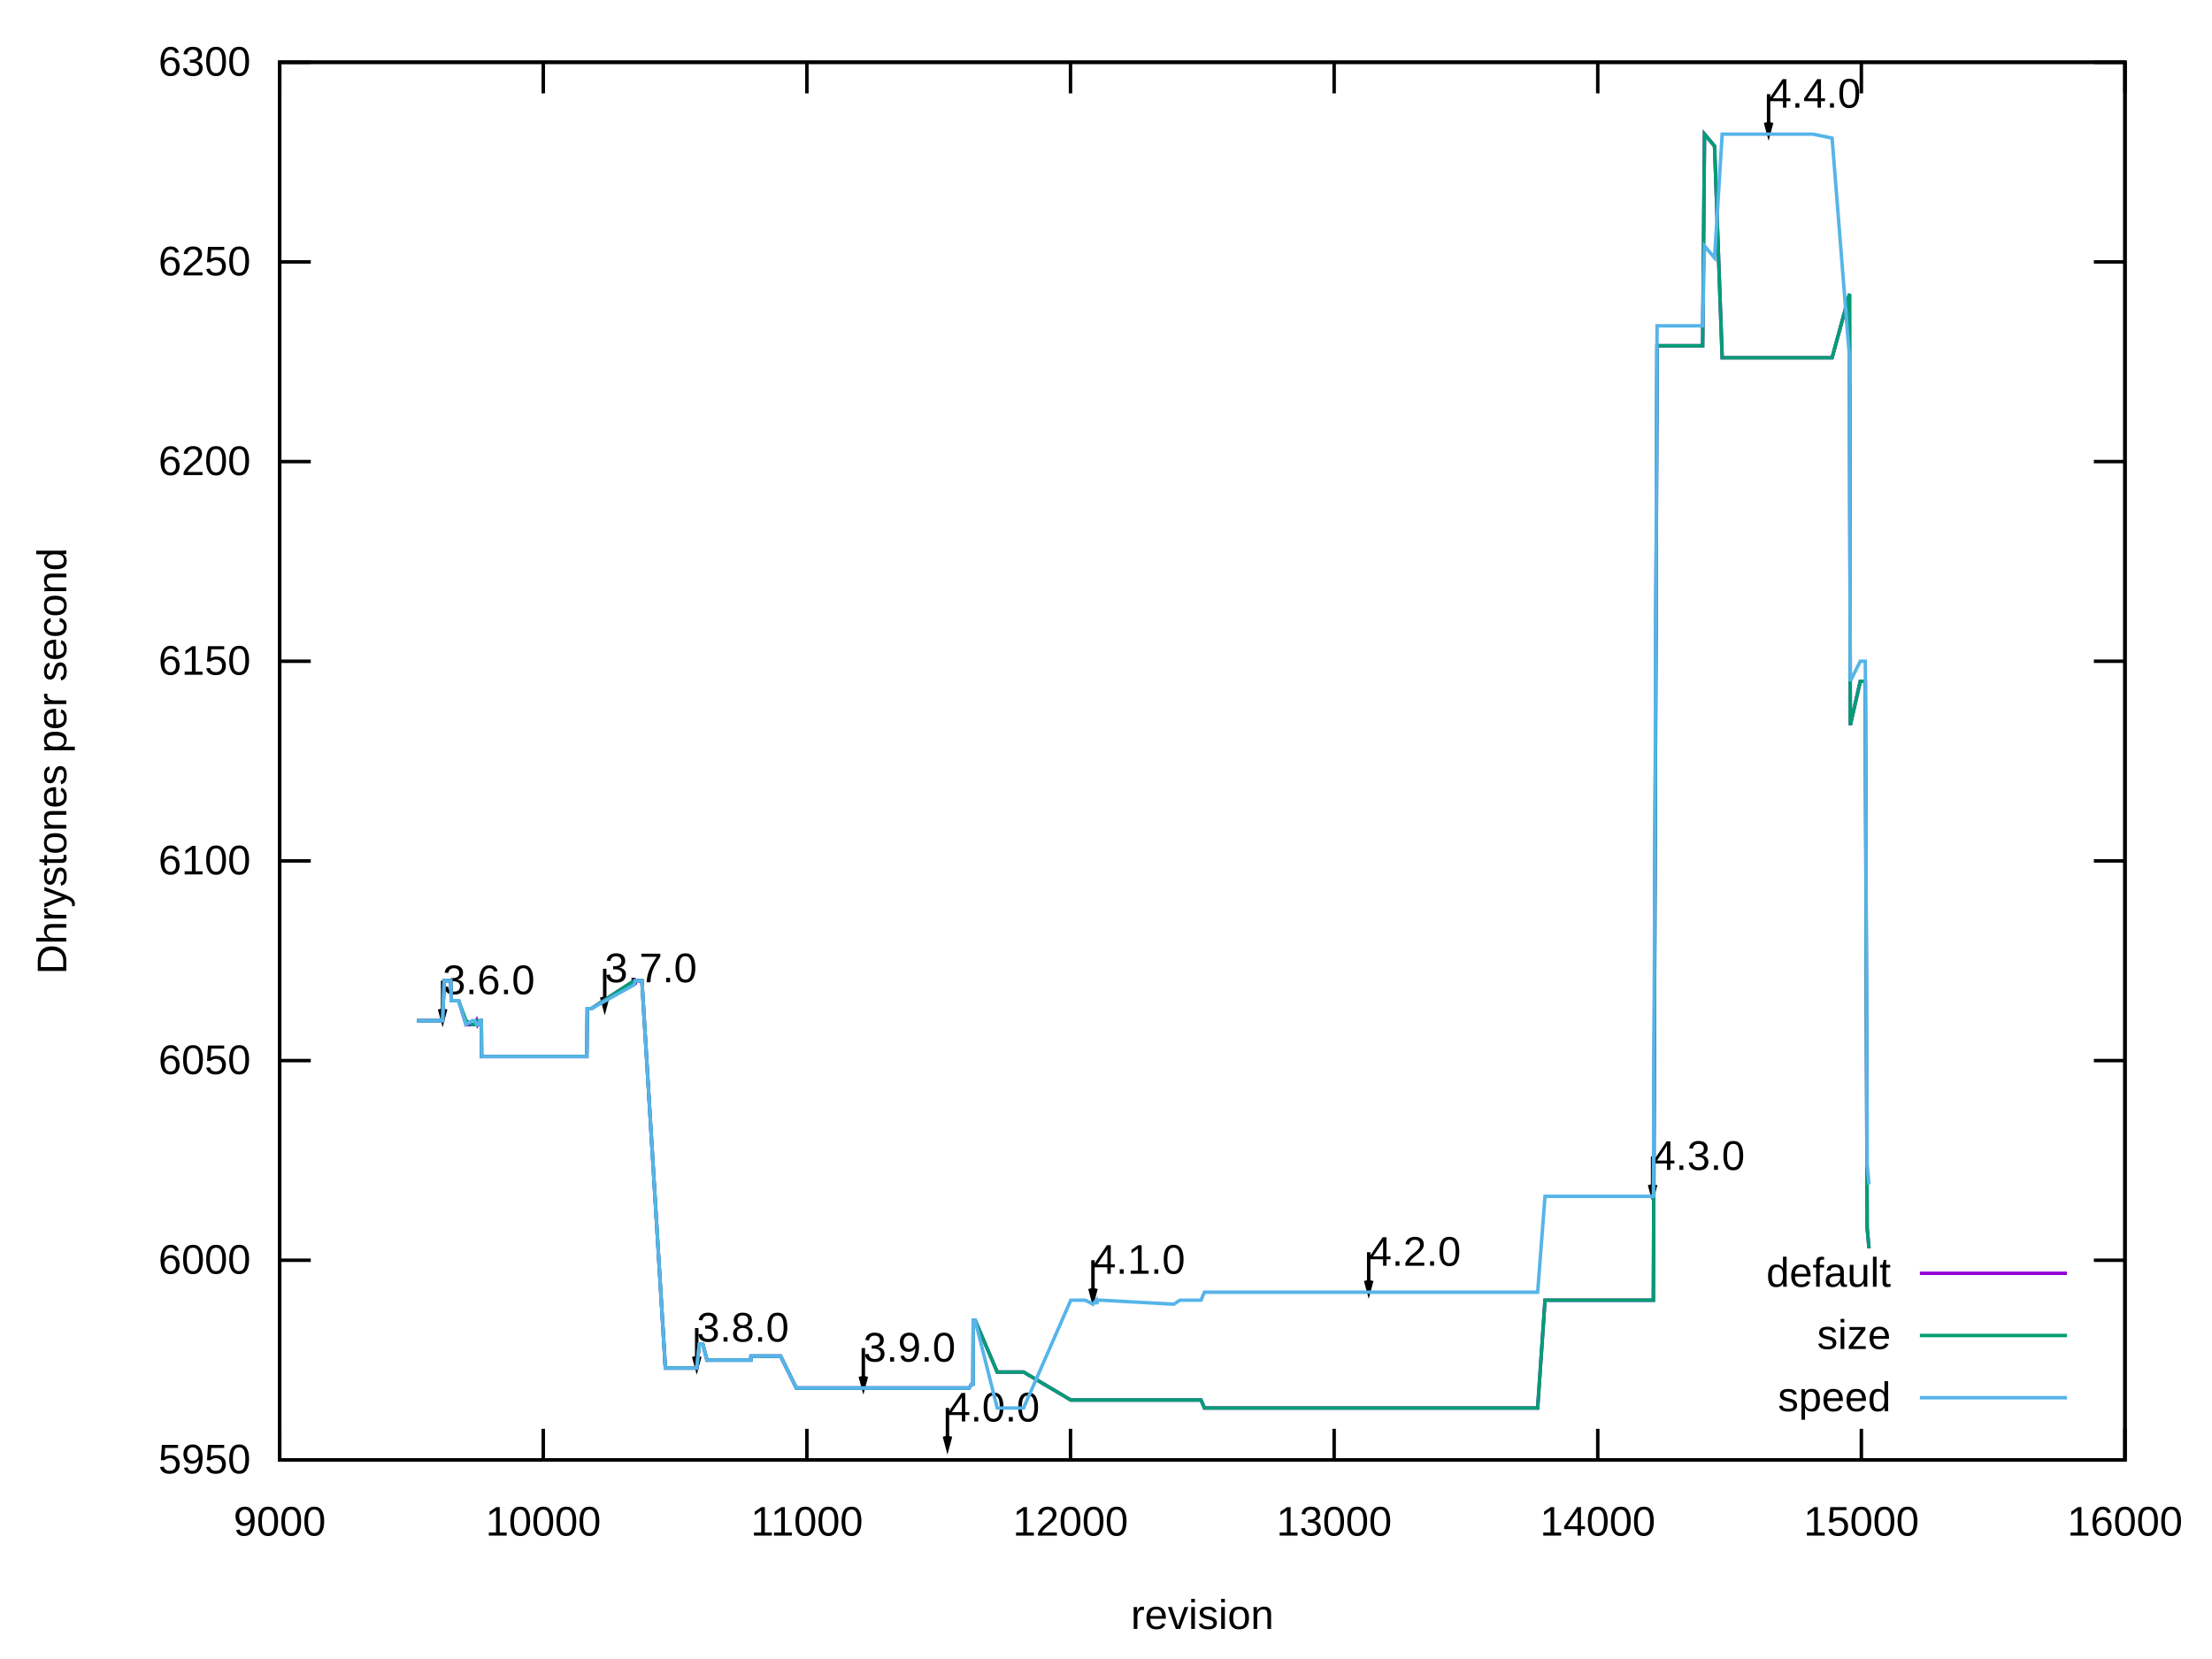
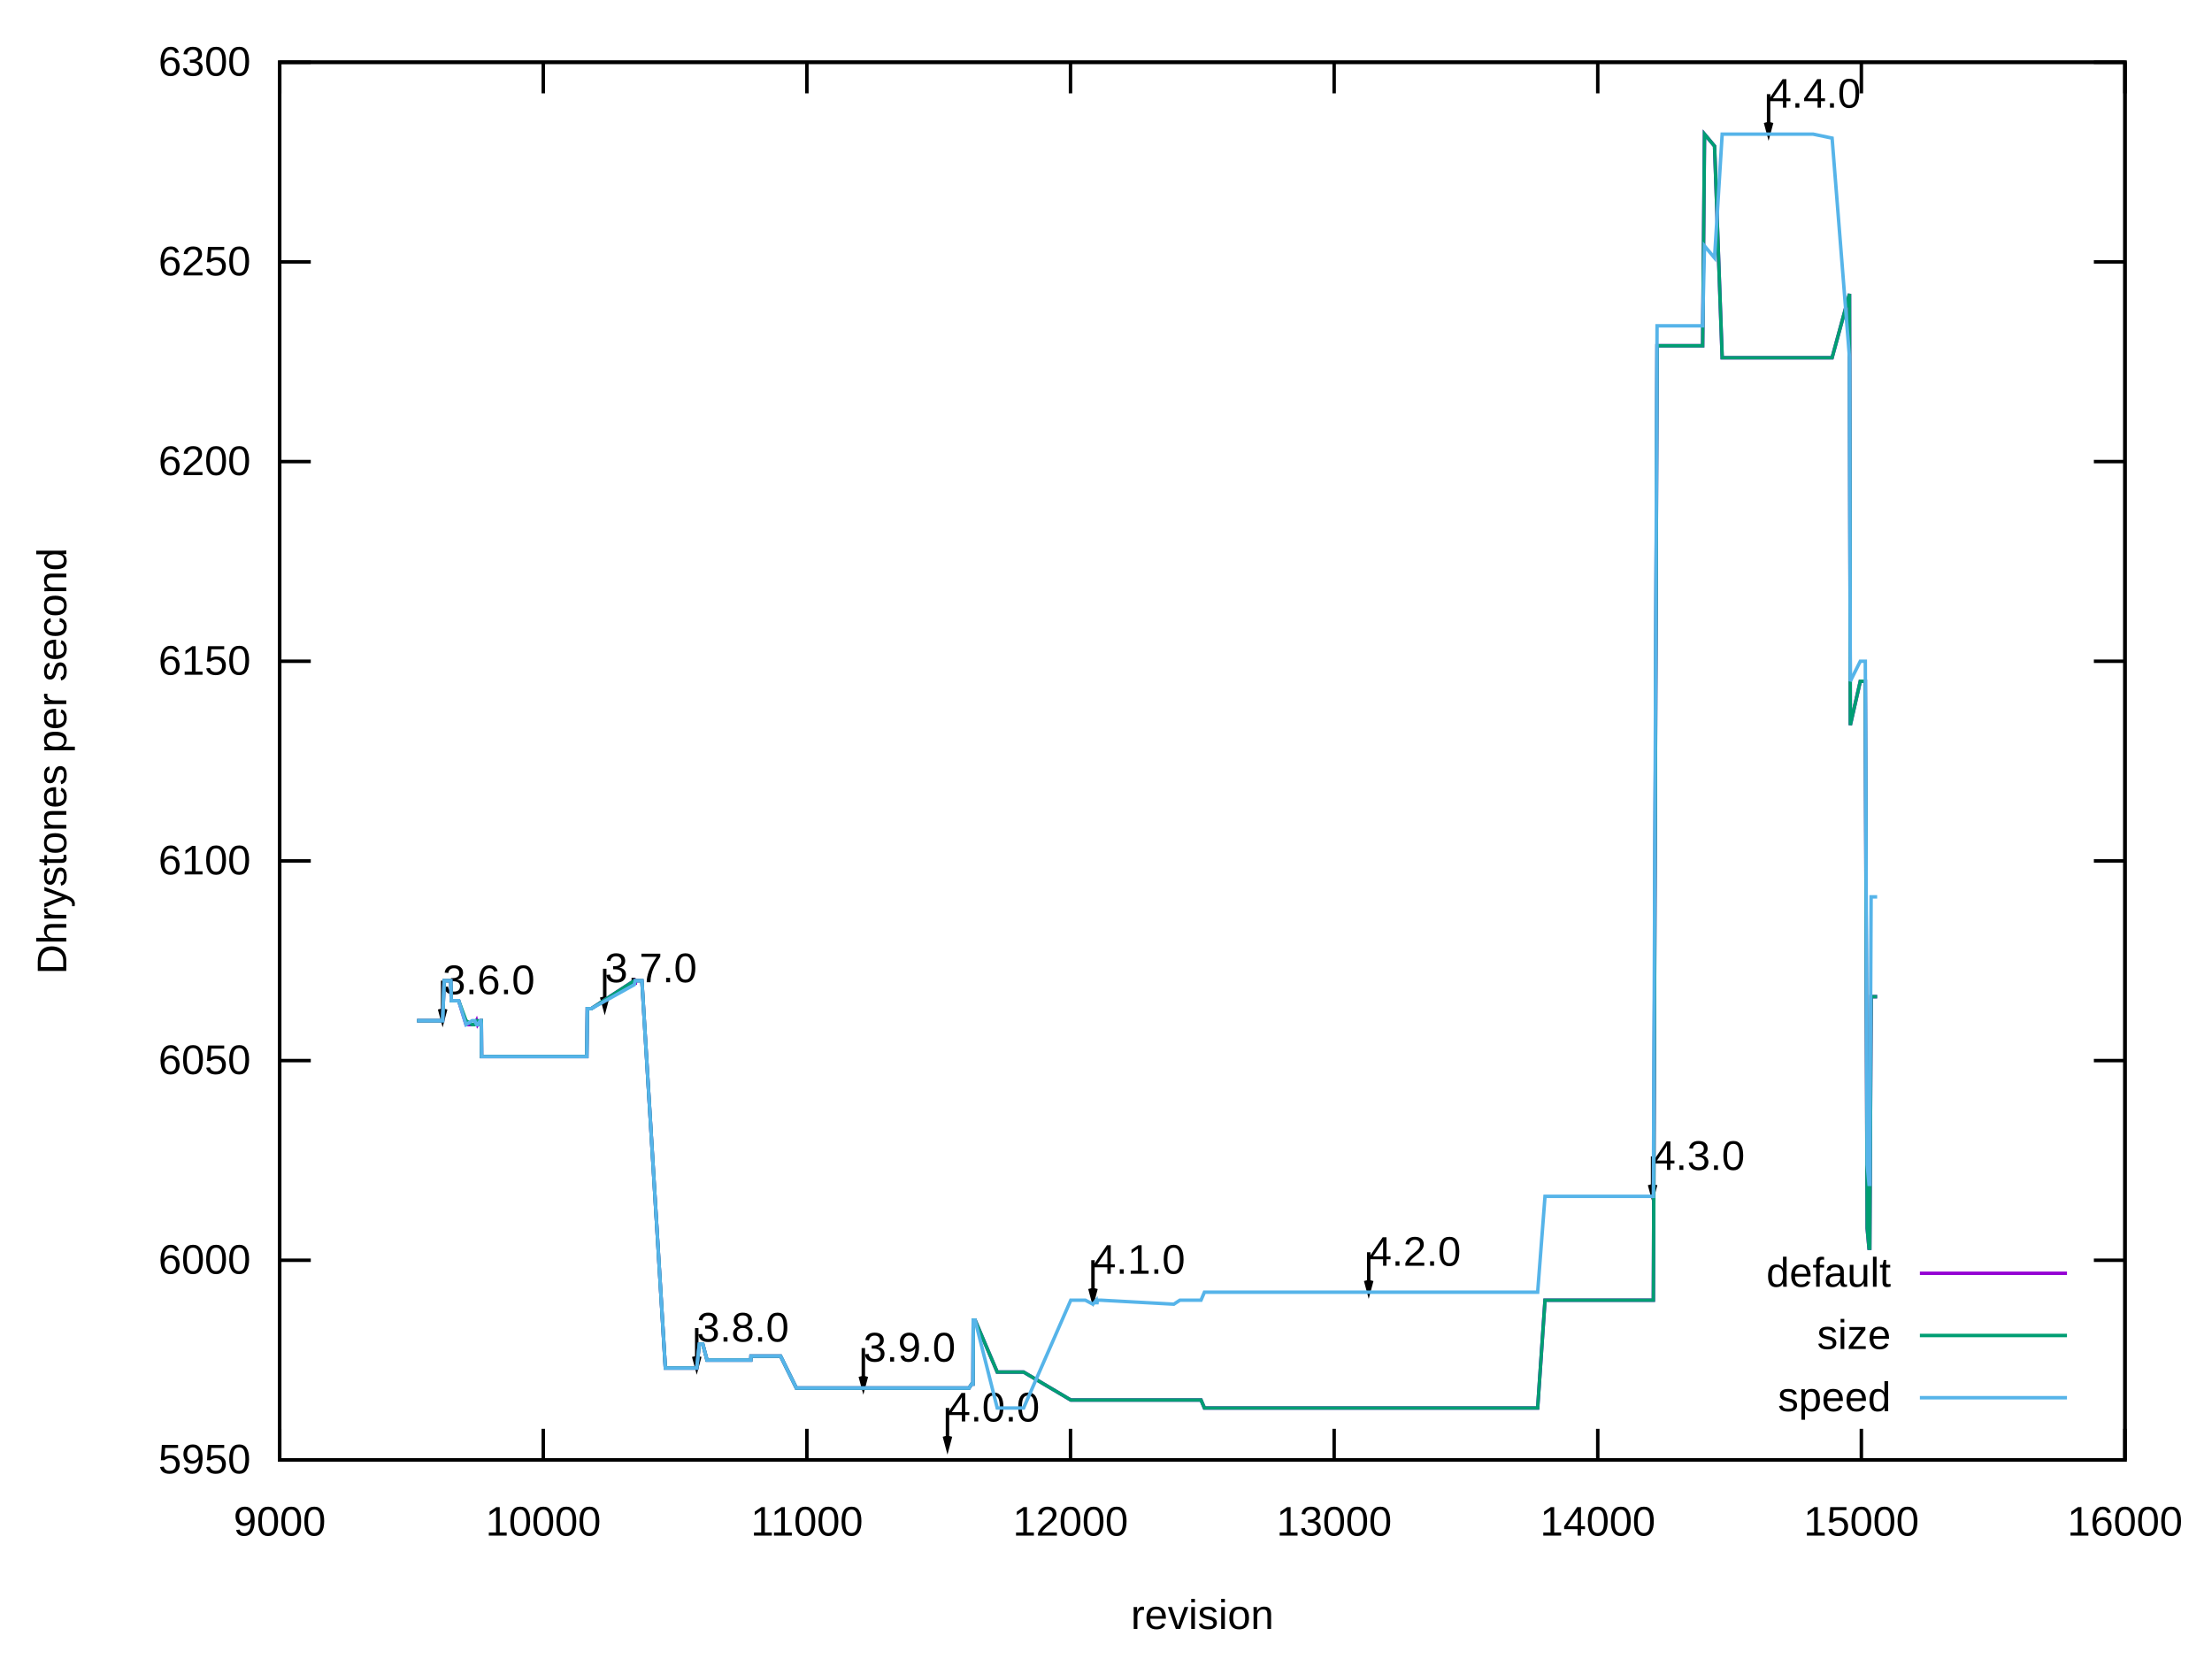
<svg xmlns="http://www.w3.org/2000/svg" xmlns:xlink="http://www.w3.org/1999/xlink" width="640" height="480" viewBox="0 0 640 480">
  <g id="gnuplot_canvas">
    <rect x="0" y="0" width="640" height="480" fill="none" />
    <defs>
      <circle id="gpDot" r="0.5" stroke-width="0.5" stroke="currentColor" />
      <path id="gpPt0" stroke-width="0.222" stroke="currentColor" d="M-1,0 h2 M0,-1 v2" />
      <path id="gpPt1" stroke-width="0.222" stroke="currentColor" d="M-1,-1 L1,1 M1,-1 L-1,1" />
      <path id="gpPt2" stroke-width="0.222" stroke="currentColor" d="M-1,0 L1,0 M0,-1 L0,1 M-1,-1 L1,1 M-1,1 L1,-1" />
      <rect id="gpPt3" stroke-width="0.222" stroke="currentColor" x="-1" y="-1" width="2" height="2" />
      <rect id="gpPt4" stroke-width="0.222" stroke="currentColor" fill="currentColor" x="-1" y="-1" width="2" height="2" />
      <circle id="gpPt5" stroke-width="0.222" stroke="currentColor" cx="0" cy="0" r="1" />
      <use xlink:href="#gpPt5" id="gpPt6" fill="currentColor" stroke="none" />
      <path id="gpPt7" stroke-width="0.222" stroke="currentColor" d="M0,-1.33 L-1.33,0.67 L1.33,0.67 z" />
      <use xlink:href="#gpPt7" id="gpPt8" fill="currentColor" stroke="none" />
      <use xlink:href="#gpPt7" id="gpPt9" stroke="currentColor" transform="rotate(180)" />
      <use xlink:href="#gpPt9" id="gpPt10" fill="currentColor" stroke="none" />
      <use xlink:href="#gpPt3" id="gpPt11" stroke="currentColor" transform="rotate(45)" />
      <use xlink:href="#gpPt11" id="gpPt12" fill="currentColor" stroke="none" />
      <path id="gpPt13" stroke-width="0.222" stroke="currentColor" d="M0,1.330 L1.265,0.411 L0.782,-1.067 L-0.782,-1.076 L-1.265,0.411 z" />
      <use xlink:href="#gpPt13" id="gpPt14" fill="currentColor" stroke="none" />
      <filter id="textbox" filterUnits="objectBoundingBox" x="0" y="0" height="1" width="1">
        <feFlood flood-color="white" flood-opacity="1" result="bgnd" />
        <feComposite in="SourceGraphic" in2="bgnd" operator="atop" />
      </filter>
      <filter id="greybox" filterUnits="objectBoundingBox" x="0" y="0" height="1" width="1">
        <feFlood flood-color="lightgrey" flood-opacity="1" result="grey" />
        <feComposite in="SourceGraphic" in2="grey" operator="atop" />
      </filter>
    </defs>
    <g fill="none" color="white" stroke="currentColor" stroke-width="1.00" stroke-linecap="butt" stroke-linejoin="miter">
</g>
    <g fill="none" color="black" stroke="currentColor" stroke-width="1.00" stroke-linecap="butt" stroke-linejoin="miter">
      <path stroke="black" d="M80.92,422.40 L89.92,422.40 M614.82,422.40 L605.82,422.40  " />
      <g transform="translate(72.53,426.30)" stroke="none" fill="black" font-family="Arial" font-size="12.00" text-anchor="end">
        <text>
          <tspan font-family="Arial"> 5950</tspan>
        </text>
      </g>
    </g>
    <g fill="none" color="black" stroke="currentColor" stroke-width="1.00" stroke-linecap="butt" stroke-linejoin="miter">
      <path stroke="black" d="M80.92,364.63 L89.92,364.63 M614.82,364.63 L605.82,364.63  " />
      <g transform="translate(72.53,368.53)" stroke="none" fill="black" font-family="Arial" font-size="12.00" text-anchor="end">
        <text>
          <tspan font-family="Arial"> 6000</tspan>
        </text>
      </g>
    </g>
    <g fill="none" color="black" stroke="currentColor" stroke-width="1.00" stroke-linecap="butt" stroke-linejoin="miter">
      <path stroke="black" d="M80.92,306.86 L89.92,306.86 M614.82,306.86 L605.82,306.86  " />
      <g transform="translate(72.53,310.76)" stroke="none" fill="black" font-family="Arial" font-size="12.00" text-anchor="end">
        <text>
          <tspan font-family="Arial"> 6050</tspan>
        </text>
      </g>
    </g>
    <g fill="none" color="black" stroke="currentColor" stroke-width="1.00" stroke-linecap="butt" stroke-linejoin="miter">
      <path stroke="black" d="M80.92,249.09 L89.92,249.09 M614.82,249.09 L605.82,249.09  " />
      <g transform="translate(72.53,252.99)" stroke="none" fill="black" font-family="Arial" font-size="12.00" text-anchor="end">
        <text>
          <tspan font-family="Arial"> 6100</tspan>
        </text>
      </g>
    </g>
    <g fill="none" color="black" stroke="currentColor" stroke-width="1.00" stroke-linecap="butt" stroke-linejoin="miter">
      <path stroke="black" d="M80.92,191.32 L89.92,191.32 M614.82,191.32 L605.82,191.32  " />
      <g transform="translate(72.53,195.22)" stroke="none" fill="black" font-family="Arial" font-size="12.00" text-anchor="end">
        <text>
          <tspan font-family="Arial"> 6150</tspan>
        </text>
      </g>
    </g>
    <g fill="none" color="black" stroke="currentColor" stroke-width="1.00" stroke-linecap="butt" stroke-linejoin="miter">
      <path stroke="black" d="M80.92,133.55 L89.92,133.55 M614.82,133.55 L605.82,133.55  " />
      <g transform="translate(72.53,137.45)" stroke="none" fill="black" font-family="Arial" font-size="12.00" text-anchor="end">
        <text>
          <tspan font-family="Arial"> 6200</tspan>
        </text>
      </g>
    </g>
    <g fill="none" color="black" stroke="currentColor" stroke-width="1.00" stroke-linecap="butt" stroke-linejoin="miter">
      <path stroke="black" d="M80.92,75.78 L89.92,75.78 M614.82,75.78 L605.82,75.78  " />
      <g transform="translate(72.53,79.68)" stroke="none" fill="black" font-family="Arial" font-size="12.00" text-anchor="end">
        <text>
          <tspan font-family="Arial"> 6250</tspan>
        </text>
      </g>
    </g>
    <g fill="none" color="black" stroke="currentColor" stroke-width="1.00" stroke-linecap="butt" stroke-linejoin="miter">
      <path stroke="black" d="M80.92,18.01 L89.92,18.01 M614.82,18.01 L605.82,18.01  " />
      <g transform="translate(72.53,21.91)" stroke="none" fill="black" font-family="Arial" font-size="12.00" text-anchor="end">
        <text>
          <tspan font-family="Arial"> 6300</tspan>
        </text>
      </g>
    </g>
    <g fill="none" color="black" stroke="currentColor" stroke-width="1.00" stroke-linecap="butt" stroke-linejoin="miter">
      <path stroke="black" d="M80.92,422.40 L80.92,413.40 M80.92,18.01 L80.92,27.01  " />
      <g transform="translate(80.92,444.30)" stroke="none" fill="black" font-family="Arial" font-size="12.00" text-anchor="middle">
        <text>
          <tspan font-family="Arial"> 9000</tspan>
        </text>
      </g>
    </g>
    <g fill="none" color="black" stroke="currentColor" stroke-width="1.00" stroke-linecap="butt" stroke-linejoin="miter">
      <path stroke="black" d="M157.19,422.40 L157.19,413.40 M157.19,18.01 L157.19,27.01  " />
      <g transform="translate(157.19,444.30)" stroke="none" fill="black" font-family="Arial" font-size="12.00" text-anchor="middle">
        <text>
          <tspan font-family="Arial"> 10000</tspan>
        </text>
      </g>
    </g>
    <g fill="none" color="black" stroke="currentColor" stroke-width="1.00" stroke-linecap="butt" stroke-linejoin="miter">
      <path stroke="black" d="M233.46,422.40 L233.46,413.40 M233.46,18.01 L233.46,27.01  " />
      <g transform="translate(233.46,444.30)" stroke="none" fill="black" font-family="Arial" font-size="12.00" text-anchor="middle">
        <text>
          <tspan font-family="Arial"> 11000</tspan>
        </text>
      </g>
    </g>
    <g fill="none" color="black" stroke="currentColor" stroke-width="1.00" stroke-linecap="butt" stroke-linejoin="miter">
      <path stroke="black" d="M309.73,422.40 L309.73,413.40 M309.73,18.01 L309.73,27.01  " />
      <g transform="translate(309.73,444.30)" stroke="none" fill="black" font-family="Arial" font-size="12.00" text-anchor="middle">
        <text>
          <tspan font-family="Arial"> 12000</tspan>
        </text>
      </g>
    </g>
    <g fill="none" color="black" stroke="currentColor" stroke-width="1.00" stroke-linecap="butt" stroke-linejoin="miter">
      <path stroke="black" d="M386.01,422.40 L386.01,413.40 M386.01,18.01 L386.01,27.01  " />
      <g transform="translate(386.01,444.30)" stroke="none" fill="black" font-family="Arial" font-size="12.00" text-anchor="middle">
        <text>
          <tspan font-family="Arial"> 13000</tspan>
        </text>
      </g>
    </g>
    <g fill="none" color="black" stroke="currentColor" stroke-width="1.00" stroke-linecap="butt" stroke-linejoin="miter">
      <path stroke="black" d="M462.28,422.40 L462.28,413.40 M462.28,18.01 L462.28,27.01  " />
      <g transform="translate(462.28,444.30)" stroke="none" fill="black" font-family="Arial" font-size="12.00" text-anchor="middle">
        <text>
          <tspan font-family="Arial"> 14000</tspan>
        </text>
      </g>
    </g>
    <g fill="none" color="black" stroke="currentColor" stroke-width="1.00" stroke-linecap="butt" stroke-linejoin="miter">
      <path stroke="black" d="M538.55,422.40 L538.55,413.40 M538.55,18.01 L538.55,27.01  " />
      <g transform="translate(538.55,444.30)" stroke="none" fill="black" font-family="Arial" font-size="12.00" text-anchor="middle">
        <text>
          <tspan font-family="Arial"> 15000</tspan>
        </text>
      </g>
    </g>
    <g fill="none" color="black" stroke="currentColor" stroke-width="1.00" stroke-linecap="butt" stroke-linejoin="miter">
      <path stroke="black" d="M614.82,422.40 L614.82,413.40 M614.82,18.01 L614.82,27.01  " />
      <g transform="translate(614.82,444.30)" stroke="none" fill="black" font-family="Arial" font-size="12.00" text-anchor="middle">
        <text>
          <tspan font-family="Arial"> 16000</tspan>
        </text>
      </g>
    </g>
    <g fill="none" color="black" stroke="currentColor" stroke-width="1.00" stroke-linecap="butt" stroke-linejoin="miter">
</g>
    <g fill="none" color="black" stroke="currentColor" stroke-width="1.00" stroke-linecap="butt" stroke-linejoin="miter">
      <path stroke="black" d="M80.92,18.01 L80.92,422.40 L614.82,422.40 L614.82,18.01 L80.92,18.01 Z  " />
      <g transform="translate(128.06,287.65)" stroke="none" fill="black" font-family="Arial" font-size="12.00" text-anchor="start">
        <text>
          <tspan font-family="Arial">3.6.0</tspan>
        </text>
      </g>
      <g transform="translate(174.96,284.19)" stroke="none" fill="black" font-family="Arial" font-size="12.00" text-anchor="start">
        <text>
          <tspan font-family="Arial">3.7.0</tspan>
        </text>
      </g>
      <g transform="translate(201.58,388.17)" stroke="none" fill="black" font-family="Arial" font-size="12.00" text-anchor="start">
        <text>
          <tspan font-family="Arial">3.8.0</tspan>
        </text>
      </g>
      <g transform="translate(249.78,393.95)" stroke="none" fill="black" font-family="Arial" font-size="12.00" text-anchor="start">
        <text>
          <tspan font-family="Arial">3.9.0</tspan>
        </text>
      </g>
      <g transform="translate(274.12,411.28)" stroke="none" fill="black" font-family="Arial" font-size="12.00" text-anchor="start">
        <text>
          <tspan font-family="Arial">4.0.0</tspan>
        </text>
      </g>
      <g transform="translate(316.22,368.53)" stroke="none" fill="black" font-family="Arial" font-size="12.00" text-anchor="start">
        <text>
          <tspan font-family="Arial">4.1.0</tspan>
        </text>
      </g>
      <g transform="translate(396.00,366.22)" stroke="none" fill="black" font-family="Arial" font-size="12.00" text-anchor="start">
        <text>
          <tspan font-family="Arial">4.2.0</tspan>
        </text>
      </g>
      <g transform="translate(478.14,338.49)" stroke="none" fill="black" font-family="Arial" font-size="12.00" text-anchor="start">
        <text>
          <tspan font-family="Arial">4.3.0</tspan>
        </text>
      </g>
      <g transform="translate(511.70,31.15)" stroke="none" fill="black" font-family="Arial" font-size="12.00" text-anchor="start">
        <text>
          <tspan font-family="Arial">4.4.0</tspan>
        </text>
      </g>
    </g>
    <g fill="none" color="black" stroke="currentColor" stroke-width="1.00" stroke-linecap="butt" stroke-linejoin="miter">
      <path stroke="black" d="M127.18,291.96 L128.07,295.30 L128.96,291.96 M128.07,283.74 L128.07,295.30  " />
    </g>
    <g fill="none" color="black" stroke="currentColor" stroke-width="1.00" stroke-linecap="butt" stroke-linejoin="miter">
      <path stroke="black" d="M174.08,288.49 L174.97,291.83 L175.86,288.49 M174.97,280.28 L174.97,291.83  " />
    </g>
    <g fill="none" color="black" stroke="currentColor" stroke-width="1.00" stroke-linecap="butt" stroke-linejoin="miter">
      <path stroke="black" d="M200.70,392.48 L201.59,395.82 L202.48,392.48 M201.59,384.26 L201.59,395.82  " />
    </g>
    <g fill="none" color="black" stroke="currentColor" stroke-width="1.00" stroke-linecap="butt" stroke-linejoin="miter">
      <path stroke="black" d="M248.90,398.25 L249.79,401.59 L250.68,398.25 M249.79,390.04 L249.79,401.59  " />
    </g>
    <g fill="none" color="black" stroke="currentColor" stroke-width="1.00" stroke-linecap="butt" stroke-linejoin="miter">
      <path stroke="black" d="M273.24,415.58 L274.13,418.92 L275.02,415.58 M274.13,407.37 L274.13,418.92  " />
    </g>
    <g fill="none" color="black" stroke="currentColor" stroke-width="1.00" stroke-linecap="butt" stroke-linejoin="miter">
      <path stroke="black" d="M315.34,372.83 L316.23,376.17 L317.12,372.83 M316.23,364.62 L316.23,376.17  " />
    </g>
    <g fill="none" color="black" stroke="currentColor" stroke-width="1.00" stroke-linecap="butt" stroke-linejoin="miter">
      <path stroke="black" d="M395.12,370.52 L396.01,373.86 L396.90,370.52 M396.01,362.31 L396.01,373.86  " />
    </g>
    <g fill="none" color="black" stroke="currentColor" stroke-width="1.00" stroke-linecap="butt" stroke-linejoin="miter">
      <path stroke="black" d="M477.26,342.79 L478.15,346.13 L479.04,342.79 M478.15,334.58 L478.15,346.13  " />
    </g>
    <g fill="none" color="black" stroke="currentColor" stroke-width="1.00" stroke-linecap="butt" stroke-linejoin="miter">
      <path stroke="black" d="M510.82,35.46 L511.71,38.80 L512.60,35.46 M511.71,27.24 L511.71,38.80  " />
    </g>
    <g fill="none" color="black" stroke="currentColor" stroke-width="1.00" stroke-linecap="butt" stroke-linejoin="miter">
</g>
    <g id="gnuplot_plot_1">
      <g fill="none" color="black" stroke="currentColor" stroke-width="1.00" stroke-linecap="butt" stroke-linejoin="miter">
        <g transform="translate(547.09,372.30)" stroke="none" fill="black" font-family="Arial" font-size="12.00" text-anchor="end">
          <text>
            <tspan font-family="Arial">default</tspan>
          </text>
        </g>
      </g>
      <g fill="none" color="black" stroke="currentColor" stroke-width="1.00" stroke-linecap="butt" stroke-linejoin="miter">
-         <path stroke="rgb(148,   0, 211)" d="M555.48,368.40 L598.04,368.40 M120.66,295.31 L122.11,295.31 L122.87,295.31 L124.24,295.31 L125.23,295.31 L125.84,295.31   L126.38,295.31 L126.76,295.31 L126.84,295.31 L126.91,295.31 L126.99,295.31 L128.06,295.31 L128.51,283.75 L129.12,283.75   L129.35,283.75 L129.43,283.75 L129.50,283.75 L129.58,283.75 L129.73,283.75 L130.12,283.75 L130.19,283.75 L130.42,283.75   L130.57,289.53 L130.73,289.53 L130.80,289.53 L131.18,289.53 L131.41,289.53 L131.56,289.53 L131.64,289.53 L131.72,289.53   L132.71,289.53 L134.84,296.46 L136.60,296.46 L137.36,296.46 L137.89,295.31 L138.20,296.46 L138.96,295.31 L139.19,295.31   L139.27,295.31 L139.34,305.70 L139.42,305.70 L139.88,305.70 L140.72,305.70 L141.17,305.70 L141.25,305.70 L141.40,305.70   L141.71,305.70 L142.17,305.70 L142.47,305.70 L142.55,305.70 L143.08,305.70 L143.31,305.70 L143.39,305.70 L143.46,305.70   L144.23,305.70 L144.38,305.70 L144.68,305.70 L147.96,305.70 L153.30,305.70 L153.61,305.70 L153.76,305.70 L153.84,305.70   L154.22,305.70 L169.62,305.70 L169.78,305.70 L169.93,291.84 L170.46,291.84 L171.00,291.84 L171.07,291.84 L183.51,283.75   L183.81,284.91 L183.89,283.75 L185.11,283.75 L185.18,283.75 L185.72,283.75 L192.51,395.83 L194.95,395.83 L196.09,395.83   L198.38,395.83 L199.75,395.83 L201.58,395.83 L202.34,388.89 L203.03,388.89 L203.34,388.89 L204.56,393.51 L206.01,393.51   L206.39,393.51 L207.23,393.51 L207.53,393.51 L208.14,393.51 L216.30,393.51 L216.84,393.51 L217.14,393.51 L217.22,393.51   L217.29,392.36 L217.45,392.36 L218.21,392.36 L225.84,392.36 L230.41,401.60 L231.48,401.60 L240.10,401.60 L241.09,401.60   L244.90,401.60 L249.78,401.60 L253.29,401.60 L258.63,401.60 L259.01,401.60 L261.76,401.60 L266.64,401.60 L266.87,401.60   L267.56,401.60 L272.13,401.60 L272.29,401.60 L274.12,401.60 L278.16,401.60 L280.29,401.60 L280.37,401.60 L281.13,400.45   L281.51,400.45 L281.59,381.96 L282.05,381.96 L282.12,381.96 L288.53,396.98 L296.16,396.98 L309.81,405.07 L314.01,405.07   L316.22,405.07 L317.21,405.07 L317.36,405.07 L317.51,405.07 L317.82,405.07 L318.05,405.07 L318.43,405.07 L339.63,405.07   L341.39,405.07 L342.53,405.07 L344.06,405.07 L345.12,405.07 L346.95,405.07 L347.49,405.07 L348.48,407.38 L358.70,407.38   L361.06,407.38 L362.29,407.38 L362.51,407.38 L366.63,407.38 L369.53,407.38 L370.37,407.38 L372.81,407.38 L375.48,407.38   L376.47,407.38 L377.69,407.38 L378.38,407.38 L383.64,407.38 L396.00,407.38 L401.26,407.38 L408.89,407.38 L423.76,407.38   L438.56,407.38 L439.32,407.38 L440.08,407.38 L443.06,407.38 L444.89,407.38 L447.02,376.18 L454.65,376.18 L462.28,376.18   L476.31,376.18 L478.14,376.18 L478.37,376.18 L479.44,100.04 L480.20,100.04 L480.43,100.04 L481.04,100.04 L481.19,100.04   L481.57,100.04 L485.16,100.04 L488.67,100.04 L490.50,100.04 L492.63,100.04 L493.17,38.81 L496.07,42.27 L498.28,103.51   L501.18,103.51 L502.55,103.51 L511.70,103.51 L511.85,103.51 L516.43,103.51 L518.57,103.51 L524.59,103.51 L530.08,103.51   L535.12,85.02 L535.35,209.81 L538.24,197.10 L539.69,197.10 L540.23,355.39 L540.76,361.16  " />
+         <path stroke="rgb(148,   0, 211)" d="M555.48,368.40 L598.04,368.40 M120.66,295.31 L122.11,295.31 L122.87,295.31 L124.24,295.31 L125.23,295.31 L125.84,295.31   L126.38,295.31 L126.76,295.31 L126.84,295.31 L126.91,295.31 L126.99,295.31 L128.06,295.31 L128.51,283.75 L129.12,283.75   L129.35,283.75 L129.43,283.75 L129.50,283.75 L129.58,283.75 L129.73,283.75 L130.12,283.75 L130.19,283.75 L130.42,283.75   L130.57,289.53 L130.73,289.53 L130.80,289.53 L131.18,289.53 L131.41,289.53 L131.56,289.53 L131.64,289.53 L131.72,289.53   L132.71,289.53 L134.84,296.46 L136.60,296.46 L137.36,296.46 L137.89,295.31 L138.20,296.46 L138.96,295.31 L139.19,295.31   L139.27,295.31 L139.34,305.70 L139.42,305.70 L139.88,305.70 L140.72,305.70 L141.17,305.70 L141.25,305.70 L141.40,305.70   L141.71,305.70 L142.17,305.70 L142.47,305.70 L142.55,305.70 L143.08,305.70 L143.31,305.70 L143.39,305.70 L143.46,305.70   L144.23,305.70 L144.38,305.70 L144.68,305.70 L147.96,305.70 L153.30,305.70 L153.61,305.70 L153.76,305.70 L153.84,305.70   L154.22,305.70 L169.62,305.70 L169.78,305.70 L169.93,291.84 L170.46,291.84 L171.00,291.84 L171.07,291.84 L183.51,283.75   L183.81,284.91 L183.89,283.75 L185.11,283.75 L185.18,283.75 L185.72,283.75 L192.51,395.83 L194.95,395.83 L196.09,395.83   L198.38,395.83 L199.75,395.83 L201.58,395.83 L202.34,388.89 L203.03,388.89 L203.34,388.89 L204.56,393.51 L206.01,393.51   L206.39,393.51 L207.23,393.51 L207.53,393.51 L208.14,393.51 L216.30,393.51 L216.84,393.51 L217.14,393.51 L217.22,393.51   L217.29,392.36 L217.45,392.36 L218.21,392.36 L225.84,392.36 L230.41,401.60 L231.48,401.60 L240.10,401.60 L241.09,401.60   L244.90,401.60 L249.78,401.60 L253.29,401.60 L258.63,401.60 L259.01,401.60 L261.76,401.60 L266.64,401.60 L266.87,401.60   L267.56,401.60 L272.13,401.60 L272.29,401.60 L274.12,401.60 L278.16,401.60 L280.29,401.60 L280.37,401.60 L281.13,400.45   L281.51,400.45 L281.59,381.96 L282.05,381.96 L282.12,381.96 L288.53,396.98 L296.16,396.98 L309.81,405.07 L314.01,405.07   L316.22,405.07 L317.21,405.07 L317.36,405.07 L317.51,405.07 L317.82,405.07 L318.05,405.07 L318.43,405.07 L339.63,405.07   L341.39,405.07 L342.53,405.07 L344.06,405.07 L345.12,405.07 L346.95,405.07 L347.49,405.07 L348.48,407.38 L358.70,407.38   L361.06,407.38 L362.29,407.38 L362.51,407.38 L366.63,407.38 L369.53,407.38 L370.37,407.38 L372.81,407.38 L375.48,407.38   L376.47,407.38 L377.69,407.38 L378.38,407.38 L383.64,407.38 L396.00,407.38 L401.26,407.38 L408.89,407.38 L423.76,407.38   L438.56,407.38 L439.32,407.38 L440.08,407.38 L443.06,407.38 L444.89,407.38 L447.02,376.18 L454.65,376.18 L462.28,376.18   L476.31,376.18 L478.14,376.18 L478.37,376.18 L479.44,100.04 L480.20,100.04 L480.43,100.04 L481.04,100.04 L481.19,100.04   L481.57,100.04 L485.16,100.04 L488.67,100.04 L490.50,100.04 L492.63,100.04 L493.17,38.81 L496.07,42.27 L498.28,103.51   L501.18,103.51 L502.55,103.51 L511.70,103.51 L511.85,103.51 L516.43,103.51 L518.57,103.51 L524.59,103.51 L530.08,103.51   L535.12,85.02 L535.35,209.81 L538.24,197.10 L539.69,197.10 L540.23,355.39 L540.76,361.16 L540.99,361.16 L541.37,288.37   L543.12,288.37  " />
      </g>
    </g>
    <g id="gnuplot_plot_2">
      <g fill="none" color="black" stroke="currentColor" stroke-width="1.00" stroke-linecap="butt" stroke-linejoin="miter">
        <g transform="translate(547.09,390.30)" stroke="none" fill="black" font-family="Arial" font-size="12.00" text-anchor="end">
          <text>
            <tspan font-family="Arial">size</tspan>
          </text>
        </g>
      </g>
      <g fill="none" color="black" stroke="currentColor" stroke-width="1.00" stroke-linecap="butt" stroke-linejoin="miter">
-         <path stroke="rgb(  0, 158, 115)" d="M555.48,386.40 L598.04,386.40 M120.66,295.31 L122.11,295.31 L122.87,295.31 L124.24,295.31 L125.23,295.31 L125.84,295.31   L126.38,295.31 L126.76,295.31 L126.84,295.31 L126.91,295.31 L126.99,295.31 L128.06,295.31 L128.51,283.75 L129.12,283.75   L129.35,283.75 L129.43,283.75 L129.50,283.75 L129.58,283.75 L129.73,283.75 L130.12,283.75 L130.19,283.75 L130.42,283.75   L130.57,289.53 L130.73,289.53 L130.80,289.53 L131.18,289.53 L131.41,289.53 L131.56,289.53 L131.64,289.53 L131.72,289.53   L132.71,289.53 L134.84,295.31 L136.60,296.46 L137.36,296.46 L137.89,295.31 L138.20,295.31 L138.96,296.46 L139.19,295.31   L139.27,295.31 L139.34,305.70 L139.42,305.70 L139.88,305.70 L140.72,305.70 L141.17,305.70 L141.25,305.70 L141.40,305.70   L141.71,305.70 L142.17,305.70 L142.47,305.70 L142.55,305.70 L143.08,305.70 L143.31,305.70 L143.39,305.70 L143.46,305.70   L144.23,305.70 L144.38,305.70 L144.68,305.70 L147.96,305.70 L153.30,305.70 L153.61,305.70 L153.76,305.70 L153.84,305.70   L154.22,305.70 L169.62,305.70 L169.78,305.70 L169.93,291.84 L170.46,291.84 L171.00,291.84 L171.07,291.84 L183.51,283.75   L183.81,283.75 L183.89,283.75 L185.11,283.75 L185.18,283.75 L185.72,283.75 L192.51,395.83 L194.95,395.83 L196.09,395.83   L198.38,395.83 L199.75,395.83 L201.58,395.83 L202.34,388.89 L203.03,388.89 L203.34,388.89 L204.56,393.51 L206.01,393.51   L206.39,393.51 L207.23,393.51 L207.53,393.51 L208.14,393.51 L216.30,393.51 L216.84,393.51 L217.14,393.51 L217.22,393.51   L217.29,392.36 L217.45,392.36 L218.21,392.36 L225.84,392.36 L230.41,401.60 L231.48,401.60 L240.10,401.60 L241.09,401.60   L244.90,401.60 L249.78,401.60 L253.29,401.60 L258.63,401.60 L259.01,401.60 L261.76,401.60 L266.64,401.60 L266.87,401.60   L267.56,401.60 L272.13,401.60 L272.29,401.60 L274.12,401.60 L278.16,401.60 L280.29,401.60 L280.37,401.60 L281.13,400.45   L281.51,400.45 L281.59,381.96 L282.05,381.96 L282.12,381.96 L288.53,396.98 L296.16,396.98 L309.81,405.07 L314.01,405.07   L316.22,405.07 L317.21,405.07 L317.36,405.07 L317.51,405.07 L317.82,405.07 L318.05,405.07 L318.43,405.07 L339.63,405.07   L341.39,405.07 L342.53,405.07 L344.06,405.07 L345.12,405.07 L346.95,405.07 L347.49,405.07 L348.48,407.38 L358.70,407.38   L361.06,407.38 L362.29,407.38 L362.51,407.38 L366.63,407.38 L369.53,407.38 L370.37,407.38 L372.81,407.38 L375.48,407.38   L376.47,407.38 L377.69,407.38 L378.38,407.38 L383.64,407.38 L396.00,407.38 L401.26,407.38 L408.89,407.38 L423.76,407.38   L438.56,407.38 L439.32,407.38 L440.08,407.38 L443.06,407.38 L444.89,407.38 L447.02,376.18 L454.65,376.18 L462.28,376.18   L476.31,376.18 L478.14,376.18 L478.37,376.18 L479.44,100.04 L480.20,100.04 L480.43,100.04 L481.04,100.04 L481.19,100.04   L481.57,100.04 L485.16,100.04 L488.67,100.04 L490.50,100.04 L492.63,100.04 L493.17,38.81 L496.07,42.27 L498.28,103.51   L501.18,103.51 L502.55,103.51 L511.70,103.51 L511.85,103.51 L516.43,103.51 L518.57,103.51 L524.59,103.51 L530.08,103.51   L535.12,85.02 L535.35,209.81 L538.24,197.10 L539.69,197.10 L540.23,355.39 L540.76,361.16  " />
+         <path stroke="rgb(  0, 158, 115)" d="M555.48,386.40 L598.04,386.40 M120.66,295.31 L122.11,295.31 L122.87,295.31 L124.24,295.31 L125.23,295.31 L125.84,295.31   L126.38,295.31 L126.76,295.31 L126.84,295.31 L126.91,295.31 L126.99,295.31 L128.06,295.31 L128.51,283.75 L129.12,283.75   L129.35,283.75 L129.43,283.75 L129.50,283.75 L129.58,283.75 L129.73,283.75 L130.12,283.75 L130.19,283.75 L130.42,283.75   L130.57,289.53 L130.73,289.53 L130.80,289.53 L131.18,289.53 L131.41,289.53 L131.56,289.53 L131.64,289.53 L131.72,289.53   L132.71,289.53 L134.84,295.31 L136.60,296.46 L137.36,296.46 L137.89,295.31 L138.20,295.31 L138.96,296.46 L139.19,295.31   L139.27,295.31 L139.34,305.70 L139.42,305.70 L139.88,305.70 L140.72,305.70 L141.17,305.70 L141.25,305.70 L141.40,305.70   L141.71,305.70 L142.17,305.70 L142.47,305.70 L142.55,305.70 L143.08,305.70 L143.31,305.70 L143.39,305.70 L143.46,305.70   L144.23,305.70 L144.38,305.70 L144.68,305.70 L147.96,305.70 L153.30,305.70 L153.61,305.70 L153.76,305.70 L153.84,305.70   L154.22,305.70 L169.62,305.70 L169.78,305.70 L169.93,291.84 L170.46,291.84 L171.00,291.84 L171.07,291.84 L183.51,283.75   L183.81,283.75 L183.89,283.75 L185.11,283.75 L185.18,283.75 L185.72,283.75 L192.51,395.83 L194.95,395.83 L196.09,395.83   L198.38,395.83 L199.75,395.83 L201.58,395.83 L202.34,388.89 L203.03,388.89 L203.34,388.89 L204.56,393.51 L206.01,393.51   L206.39,393.51 L207.23,393.51 L207.53,393.51 L208.14,393.51 L216.30,393.51 L216.84,393.51 L217.14,393.51 L217.22,393.51   L217.29,392.36 L217.45,392.36 L218.21,392.36 L225.84,392.36 L230.41,401.60 L231.48,401.60 L240.10,401.60 L241.09,401.60   L244.90,401.60 L249.78,401.60 L253.29,401.60 L258.63,401.60 L259.01,401.60 L261.76,401.60 L266.64,401.60 L266.87,401.60   L267.56,401.60 L272.13,401.60 L272.29,401.60 L274.12,401.60 L278.16,401.60 L280.29,401.60 L280.37,401.60 L281.13,400.45   L281.51,400.45 L281.59,381.96 L282.05,381.96 L282.12,381.96 L288.53,396.98 L296.16,396.98 L309.81,405.07 L314.01,405.07   L316.22,405.07 L317.21,405.07 L317.36,405.07 L317.51,405.07 L317.82,405.07 L318.05,405.07 L318.43,405.07 L339.63,405.07   L341.39,405.07 L342.53,405.07 L344.06,405.07 L345.12,405.07 L346.95,405.07 L347.49,405.07 L348.48,407.38 L358.70,407.38   L361.06,407.38 L362.29,407.38 L362.51,407.38 L366.63,407.38 L369.53,407.38 L370.37,407.38 L372.81,407.38 L375.48,407.38   L376.47,407.38 L377.69,407.38 L378.38,407.38 L383.64,407.38 L396.00,407.38 L401.26,407.38 L408.89,407.38 L423.76,407.38   L438.56,407.38 L439.32,407.38 L440.08,407.38 L443.06,407.38 L444.89,407.38 L447.02,376.18 L454.65,376.18 L462.28,376.18   L476.31,376.18 L478.14,376.18 L478.37,376.18 L479.44,100.04 L480.20,100.04 L480.43,100.04 L481.04,100.04 L481.19,100.04   L481.57,100.04 L485.16,100.04 L488.67,100.04 L490.50,100.04 L492.63,100.04 L493.17,38.81 L496.07,42.27 L498.28,103.51   L501.18,103.51 L502.55,103.51 L511.70,103.51 L511.85,103.51 L516.43,103.51 L518.57,103.51 L524.59,103.51 L530.08,103.51   L535.12,85.02 L535.35,209.81 L538.24,197.10 L539.69,197.10 L540.23,355.39 L540.76,361.16 L540.99,361.16 L541.37,288.37   L543.12,288.37  " />
      </g>
    </g>
    <g id="gnuplot_plot_3">
      <g fill="none" color="black" stroke="currentColor" stroke-width="1.00" stroke-linecap="butt" stroke-linejoin="miter">
        <g transform="translate(547.09,408.30)" stroke="none" fill="black" font-family="Arial" font-size="12.00" text-anchor="end">
          <text>
            <tspan font-family="Arial">speed</tspan>
          </text>
        </g>
      </g>
      <g fill="none" color="black" stroke="currentColor" stroke-width="1.00" stroke-linecap="butt" stroke-linejoin="miter">
-         <path stroke="rgb( 86, 180, 233)" d="M555.48,404.40 L598.04,404.40 M120.66,295.31 L122.11,295.31 L122.87,295.31 L124.24,295.31 L125.23,295.31 L125.84,295.31   L126.38,295.31 L126.76,295.31 L126.84,295.31 L126.91,295.31 L126.99,295.31 L128.06,295.31 L128.51,283.75 L129.12,283.75   L129.35,283.75 L129.43,283.75 L129.50,283.75 L129.58,283.75 L129.73,283.75 L130.12,283.75 L130.19,283.75 L130.42,283.75   L130.57,289.53 L130.73,289.53 L130.80,289.53 L131.18,289.53 L131.41,289.53 L131.56,289.53 L131.64,289.53 L131.72,289.53   L132.71,289.53 L134.84,296.46 L136.60,295.31 L137.36,295.31 L137.89,296.46 L138.20,296.46 L138.96,295.31 L139.19,295.31   L139.27,296.46 L139.34,305.70 L139.42,305.70 L139.88,305.70 L140.72,305.70 L141.17,305.70 L141.25,305.70 L141.40,305.70   L141.71,305.70 L142.17,305.70 L142.47,305.70 L142.55,305.70 L143.08,305.70 L143.31,305.70 L143.39,305.70 L143.46,305.70   L144.23,305.70 L144.38,305.70 L144.68,305.70 L147.96,305.70 L153.30,305.70 L153.61,305.70 L153.76,305.70 L153.84,305.70   L154.22,305.70 L169.62,305.70 L169.78,305.70 L169.93,291.84 L170.46,291.84 L171.00,291.84 L171.07,291.84 L183.51,284.91   L183.81,283.75 L183.89,283.75 L185.11,283.75 L185.18,283.75 L185.72,283.75 L192.51,395.83 L194.95,395.83 L196.09,395.83   L198.38,395.83 L199.75,395.83 L201.58,395.83 L202.34,388.89 L203.03,388.89 L203.34,388.89 L204.56,393.51 L206.01,393.51   L206.39,393.51 L207.23,393.51 L207.53,393.51 L208.14,393.51 L216.30,393.51 L216.84,393.51 L217.14,393.51 L217.22,393.51   L217.29,392.36 L217.45,392.36 L218.21,392.36 L225.84,392.36 L230.41,401.60 L231.48,401.60 L240.10,401.60 L241.09,401.60   L244.90,401.60 L249.78,401.60 L253.29,401.60 L258.63,401.60 L259.01,401.60 L261.76,401.60 L266.64,401.60 L266.87,401.60   L267.56,401.60 L272.13,401.60 L272.29,401.60 L274.12,401.60 L278.16,401.60 L280.29,401.60 L280.37,401.60 L281.13,400.45   L281.51,400.45 L281.59,381.96 L282.05,381.96 L282.12,381.96 L288.53,407.38 L296.16,407.38 L309.81,376.18 L314.01,376.18   L316.22,377.34 L317.21,376.18 L317.36,377.34 L317.51,376.18 L317.82,376.18 L318.05,376.18 L318.43,376.18 L339.63,377.34   L341.39,376.18 L342.53,376.18 L344.06,376.18 L345.12,376.18 L346.95,376.18 L347.49,376.18 L348.48,373.87 L358.70,373.87   L361.06,373.87 L362.29,373.87 L362.51,373.87 L366.63,373.87 L369.53,373.87 L370.37,373.87 L372.81,373.87 L375.48,373.87   L376.47,373.87 L377.69,373.87 L378.38,373.87 L383.64,373.87 L396.00,373.87 L401.26,373.87 L408.89,373.87 L423.76,373.87   L438.56,373.87 L439.32,373.87 L440.08,373.87 L443.06,373.87 L444.89,373.87 L447.02,346.14 L454.65,346.14 L462.28,346.14   L476.31,346.14 L478.14,346.14 L478.37,346.14 L479.44,94.27 L480.20,94.27 L480.43,94.27 L481.04,94.27 L481.19,94.27   L481.57,94.27 L485.16,94.27 L488.67,94.27 L490.50,94.27 L492.63,94.27 L493.17,71.16 L496.07,74.62 L498.28,38.81   L501.18,38.81 L502.55,38.81 L511.70,38.81 L511.85,38.81 L516.43,38.81 L518.57,38.81 L524.59,38.81 L530.08,39.96   L535.12,103.51 L535.35,197.10 L538.24,191.32 L539.69,191.32 L540.23,336.90 L540.76,342.68  " />
+         <path stroke="rgb( 86, 180, 233)" d="M555.48,404.40 L598.04,404.40 M120.66,295.31 L122.11,295.31 L122.87,295.31 L124.24,295.31 L125.23,295.31 L125.84,295.31   L126.38,295.31 L126.76,295.31 L126.84,295.31 L126.91,295.31 L126.99,295.31 L128.06,295.31 L128.51,283.75 L129.12,283.75   L129.35,283.75 L129.43,283.75 L129.50,283.75 L129.58,283.75 L129.73,283.75 L130.12,283.75 L130.19,283.75 L130.42,283.75   L130.57,289.53 L130.73,289.53 L130.80,289.53 L131.18,289.53 L131.41,289.53 L131.56,289.53 L131.64,289.53 L131.72,289.53   L132.71,289.53 L134.84,296.46 L136.60,295.31 L137.36,295.31 L137.89,296.46 L138.20,296.46 L138.96,295.31 L139.19,295.31   L139.27,296.46 L139.34,305.70 L139.42,305.70 L139.88,305.70 L140.72,305.70 L141.17,305.70 L141.25,305.70 L141.40,305.70   L141.71,305.70 L142.17,305.70 L142.47,305.70 L142.55,305.70 L143.08,305.70 L143.31,305.70 L143.39,305.70 L143.46,305.70   L144.23,305.70 L144.38,305.70 L144.68,305.70 L147.96,305.70 L153.30,305.70 L153.61,305.70 L153.76,305.70 L153.84,305.70   L154.22,305.70 L169.62,305.70 L169.78,305.70 L169.93,291.84 L170.46,291.84 L171.00,291.84 L171.07,291.84 L183.51,284.91   L183.81,283.75 L183.89,283.75 L185.11,283.75 L185.18,283.75 L185.72,283.75 L192.51,395.83 L194.95,395.83 L196.09,395.83   L198.38,395.83 L199.75,395.83 L201.58,395.83 L202.34,388.89 L203.03,388.89 L203.34,388.89 L204.56,393.51 L206.01,393.51   L206.39,393.51 L207.23,393.51 L207.53,393.51 L208.14,393.51 L216.30,393.51 L216.84,393.51 L217.14,393.51 L217.22,393.51   L217.29,392.36 L217.45,392.36 L218.21,392.36 L225.84,392.36 L230.41,401.60 L231.48,401.60 L240.10,401.60 L241.09,401.60   L244.90,401.60 L249.78,401.60 L253.29,401.60 L258.63,401.60 L259.01,401.60 L261.76,401.60 L266.64,401.60 L266.87,401.60   L267.56,401.60 L272.13,401.60 L272.29,401.60 L274.12,401.60 L278.16,401.60 L280.29,401.60 L280.37,401.60 L281.13,400.45   L281.51,400.45 L281.59,381.96 L282.05,381.96 L282.12,381.96 L288.53,407.38 L296.16,407.38 L309.81,376.18 L314.01,376.18   L316.22,377.34 L317.21,376.18 L317.36,377.34 L317.51,376.18 L317.82,376.18 L318.05,376.18 L318.43,376.18 L339.63,377.34   L341.39,376.18 L342.53,376.18 L344.06,376.18 L345.12,376.18 L346.95,376.18 L347.49,376.18 L348.48,373.87 L358.70,373.87   L361.06,373.87 L362.29,373.87 L362.51,373.87 L366.63,373.87 L369.53,373.87 L370.37,373.87 L372.81,373.87 L375.48,373.87   L376.47,373.87 L377.69,373.87 L378.38,373.87 L383.64,373.87 L396.00,373.87 L401.26,373.87 L408.89,373.87 L423.76,373.87   L438.56,373.87 L439.32,373.87 L440.08,373.87 L443.06,373.87 L444.89,373.87 L447.02,346.14 L454.65,346.14 L462.28,346.14   L476.31,346.14 L478.14,346.14 L478.37,346.14 L479.44,94.27 L480.20,94.27 L480.43,94.27 L481.04,94.27 L481.19,94.27   L481.57,94.27 L485.16,94.27 L488.67,94.27 L490.50,94.27 L492.63,94.27 L493.17,71.16 L496.07,74.62 L498.28,38.81   L501.18,38.81 L502.55,38.81 L511.70,38.81 L511.85,38.81 L516.43,38.81 L518.57,38.81 L524.59,38.81 L530.08,39.96   L535.12,103.51 L535.35,197.10 L538.24,191.32 L539.69,191.32 L540.23,336.90 L540.76,342.68 L540.99,342.68 L541.37,259.49   L543.12,259.49  " />
      </g>
    </g>
    <g fill="none" color="white" stroke="rgb( 86, 180, 233)" stroke-width="2.00" stroke-linecap="butt" stroke-linejoin="miter">
</g>
    <g fill="none" color="black" stroke="currentColor" stroke-width="2.00" stroke-linecap="butt" stroke-linejoin="miter">
</g>
    <g fill="none" color="black" stroke="black" stroke-width="1.00" stroke-linecap="butt" stroke-linejoin="miter">
</g>
    <g fill="none" color="black" stroke="currentColor" stroke-width="1.00" stroke-linecap="butt" stroke-linejoin="miter">
      <path stroke="black" d="M80.92,18.01 L80.92,422.40 L614.82,422.40 L614.82,18.01 L80.92,18.01 Z  " />
      <g transform="translate(19.18,220.21) rotate(270.00)" stroke="none" fill="black" font-family="Arial" font-size="12.00" text-anchor="middle">
        <text>
          <tspan font-family="Arial">Dhrystones per second</tspan>
        </text>
      </g>
    </g>
    <g fill="none" color="black" stroke="currentColor" stroke-width="1.00" stroke-linecap="butt" stroke-linejoin="miter">
      <g transform="translate(347.87,471.30)" stroke="none" fill="black" font-family="Arial" font-size="12.00" text-anchor="middle">
        <text>
          <tspan font-family="Arial">revision</tspan>
        </text>
      </g>
    </g>
    <g fill="none" color="black" stroke="currentColor" stroke-width="1.00" stroke-linecap="butt" stroke-linejoin="miter">
</g>
    <g fill="none" color="black" stroke="currentColor" stroke-width="1.00" stroke-linecap="butt" stroke-linejoin="miter">
</g>
  </g>
</svg>
